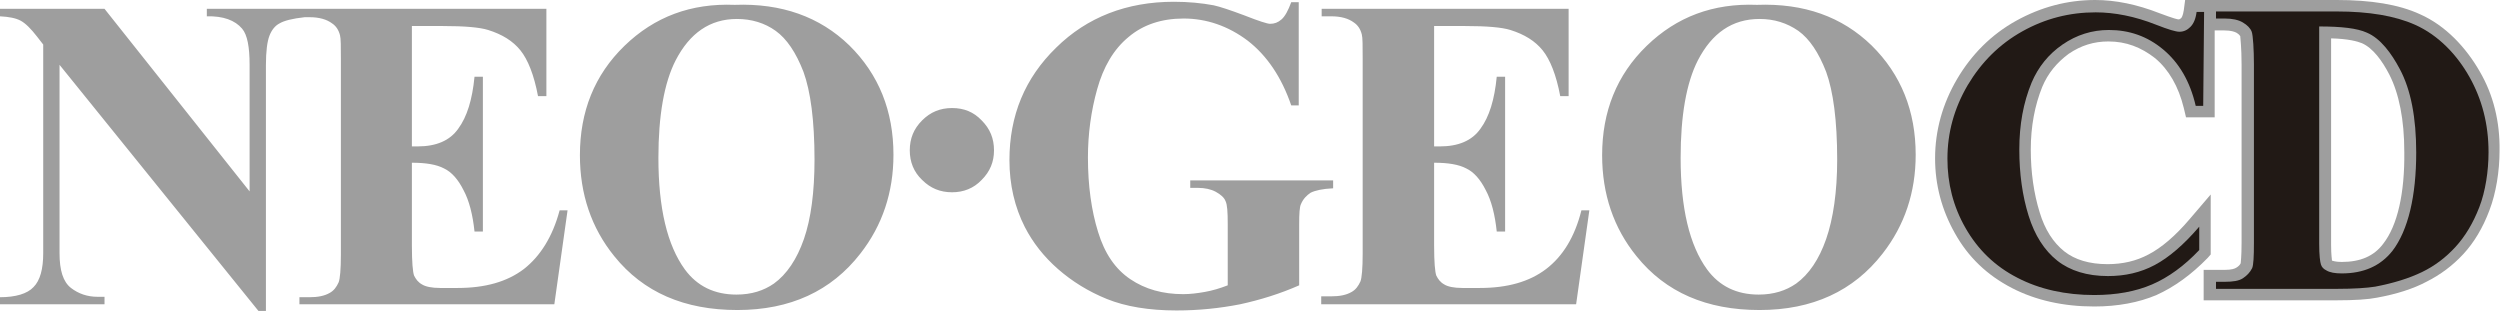
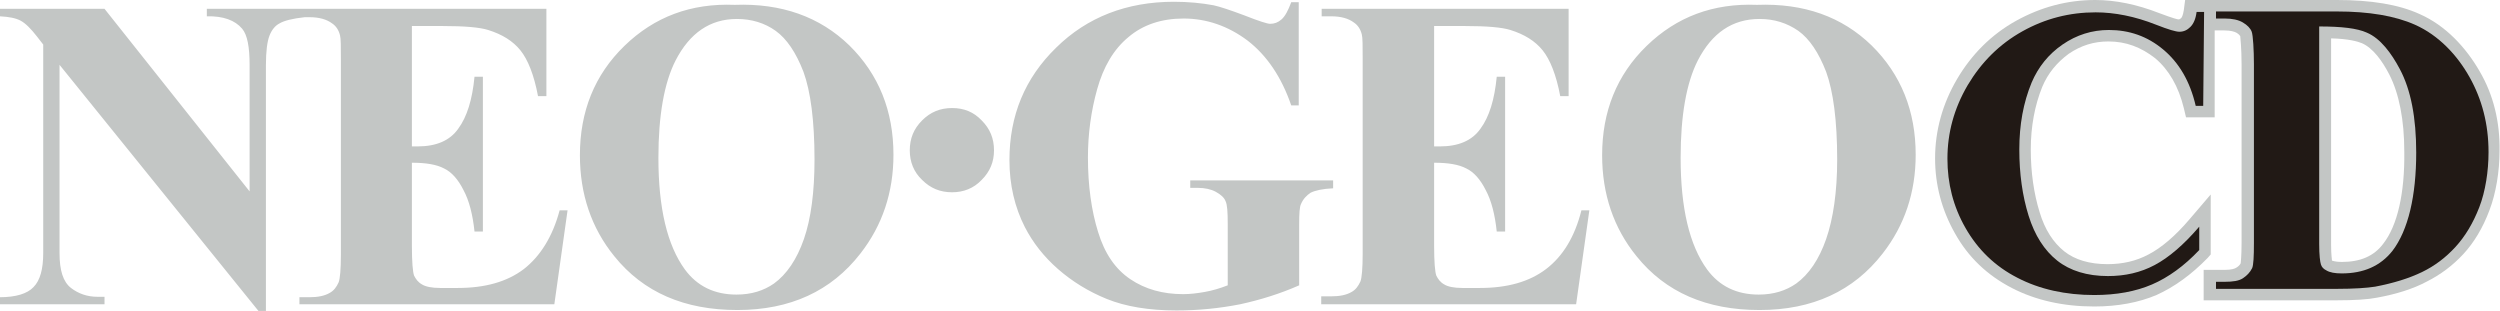
<svg xmlns="http://www.w3.org/2000/svg" version="1.1" id="Layer_1" x="0px" y="0px" viewBox="0 0 566.9 70.5" enable-background="new 0 0 566.9 70.5" xml:space="preserve">
-   <path fill="#9e9e9e" d="M562.3,16.2c-3.1-5.4-7.7-10.4-13.6-13C543.9,1,537.6,0,529.9,0l-27.7,0h-6.7l-0.3,2.3  c-0.2,1.3-0.5,1.7-0.6,1.8c-0.2,0.2-0.4,0.3-0.6,0.3c-0.2,0-1.1-0.2-4.3-1.4c-5.1-2-10-3-14.6-3c-6.3,0-12.3,1.6-17.9,4.7  c-5.6,3.1-10.1,7.6-13.4,13.2c-3.3,5.6-5,11.7-5,18c0,6,1.5,11.7,4.5,17c3,5.4,7.3,9.5,12.9,12.4c5.4,2.8,11.7,4.2,18.7,4.2  c5.3,0,10.1-0.9,14.1-2.6c4-1.8,7.9-4.6,11.6-8.4l0.7-0.8V44.1l-4.7,5.5c-3.3,3.9-6.5,6.6-9.4,8.1c-2.8,1.5-5.9,2.2-9.3,2.2  c-4.1,0-7.4-1-9.8-2.9c-2.5-2-4.4-4.9-5.6-8.9c-1.3-4.2-2-9-2-14.2c0-5.2,0.9-10,2.6-14.2c1.3-3.1,3.3-5.5,6-7.5  c2.8-1.9,5.7-2.8,9-2.8c4,0,7.4,1.3,10.6,3.8c3.1,2.6,5.3,6.4,6.5,11.3l0.5,2.1h6.5V6.9h2.2c1.5,0,2.3,0.3,2.7,0.5  c0.7,0.4,0.8,0.7,0.9,0.8c0,0.2,0.3,2.6,0.3,6.4V55c0,3.4-0.2,4.4-0.2,4.7c-0.2,0.4-0.5,0.7-1,1c-0.3,0.2-1,0.5-2.7,0.5h-4.7v6.9  h30.1c4.2,0,7.2-0.2,9.2-0.6c4.4-0.8,8.2-2,11.2-3.6c3.2-1.6,6-3.7,8.4-6.3c2.4-2.6,4.4-5.9,5.9-9.9c1.5-3.9,2.3-8.9,2.3-13.5  C566.9,27.6,565.4,21.5,562.3,16.2z M540.4,55.3c-2.1,2.8-5.2,4.1-9.4,4.1c-1.5,0-2.1-0.3-2.2-0.3c0,0,0,0,0,0  c0-0.3-0.2-1.2-0.2-3.6V8.7c4,0.1,6,0.7,7,1.1c2.5,1.1,4.6,4,6.2,7.1c2.2,4.3,3.4,10.2,3.4,17.6C545.3,43.7,543.7,51.1,540.4,55.3z" />
-   <path fill="#9e9e9e" d="M215.9,24.5c-2.7,0-4.9,0.9-6.8,2.8c-1.9,1.9-2.8,4.1-2.8,6.8c0,2.6,0.9,4.9,2.8,6.7  c1.9,1.9,4.1,2.8,6.8,2.8c2.6,0,4.9-0.9,6.7-2.8c1.9-1.9,2.8-4.1,2.8-6.7c0-2.7-0.9-4.9-2.8-6.8C220.8,25.4,218.6,24.5,215.9,24.5z   M398.4,1.1c-9.9-0.4-18.2,2.7-25,9.3c-6.8,6.6-10.1,14.9-10.1,24.8c0,8.8,2.6,16.5,7.8,22.9c6.6,8.2,15.9,12.2,27.9,12.2  c12,0,21.3-4.3,27.9-12.8c5-6.4,7.5-13.9,7.5-22.4c0-9.9-3.3-18.2-10-24.8C417.7,3.8,409.1,0.7,398.4,1.1z M414.1,54.2  c-1.6,4.6-3.9,8-6.8,10.1c-2.3,1.6-5.1,2.5-8.5,2.5c-5,0-8.9-1.9-11.7-5.7c-4-5.5-6-13.9-6-25.3c0-9.6,1.3-17,3.9-22.1  c3.2-6.2,7.8-9.4,14-9.4c3.3,0,6.2,0.9,8.8,2.7c2.5,1.8,4.6,4.9,6.3,9.3c1.6,4.4,2.5,11,2.5,19.9C416.6,43.5,415.7,49.6,414.1,54.2z   M302.4,40.9h-32.5v1.7h1.7c1.6,0,3,0.3,4.1,0.9c1.1,0.6,1.9,1.3,2.2,2.1c0.4,0.8,0.5,2.5,0.5,5.2v13.9c-1.8,0.7-3.5,1.2-5.2,1.5  c-1.7,0.3-3.3,0.5-4.9,0.5c-4.6,0-8.6-1.1-12-3.4c-3.4-2.3-5.8-5.8-7.3-10.7c-1.5-4.8-2.3-10.5-2.3-16.9c0-5.3,0.7-10.5,2.1-15.5  c1.4-5,3.7-9,7.1-11.8c3.3-2.8,7.5-4.2,12.5-4.2c5.2,0,10.1,1.7,14.5,5c4.4,3.4,7.7,8.3,9.9,14.7h1.7V0.5h-1.7  c-0.7,1.9-1.4,3.2-2.2,3.9c-0.8,0.7-1.6,1-2.6,1c-0.6,0-2.5-0.6-5.8-1.9c-3.2-1.2-5.6-2-7-2.3c-2.7-0.5-5.7-0.8-9-0.8  c-10.7,0-19.7,3.5-26.7,10.4c-7.1,6.9-10.6,15.4-10.6,25.5c0,5.6,1.2,10.7,3.5,15.2c1.8,3.5,4.3,6.7,7.5,9.5  c3.2,2.8,6.9,5.1,11.1,6.8c4.2,1.7,9.5,2.6,15.8,2.6c5,0,9.8-0.5,14.4-1.4c4.6-1,9.1-2.4,13.4-4.3V50.9c0-2.5,0.1-4,0.4-4.6  c0.5-1.2,1.3-2,2.2-2.6c1-0.5,2.7-0.9,5.1-1V40.9z M166.6,1.1c-9.9-0.4-18.2,2.7-25,9.3c-6.8,6.6-10.1,14.9-10.1,24.8  c0,8.8,2.6,16.5,7.8,22.9c6.6,8.2,15.9,12.2,27.9,12.2c12,0,21.3-4.3,27.9-12.8c5-6.4,7.5-13.9,7.5-22.4c0-9.9-3.3-18.2-10-24.8  C185.9,3.8,177.2,0.7,166.6,1.1z M182.3,54.2c-1.6,4.6-3.9,8-6.8,10.1c-2.3,1.6-5.1,2.5-8.5,2.5c-5,0-8.9-1.9-11.7-5.7  c-4-5.5-6-13.9-6-25.3c0-9.6,1.3-17,3.9-22.1c3.2-6.2,7.8-9.4,13.9-9.4c3.3,0,6.3,0.9,8.8,2.7c2.5,1.8,4.6,4.9,6.3,9.3  c1.6,4.4,2.5,11,2.5,19.9C184.7,43.5,183.9,49.6,182.3,54.2z M350.6,61c-3.8,2.9-8.8,4.3-15,4.3h-4c-1.9,0-3.3-0.3-4.1-0.8  c-0.9-0.5-1.4-1.2-1.8-2c-0.3-0.8-0.5-3.1-0.5-6.8V36.9c3.2,0,5.6,0.4,7.3,1.3c1.7,0.8,3.2,2.5,4.4,4.9c1.3,2.4,2.1,5.6,2.5,9.4h1.9  V17.4h-1.9c-0.5,5.2-1.7,9.1-3.7,11.8c-1.9,2.7-5,4-9.2,4h-1.3V5.9h6.9c5.1,0,8.5,0.3,10.4,0.9c3.2,1,5.6,2.5,7.3,4.6  c1.7,2.1,3.1,5.6,4,10.4h1.9V2h-56v1.7h2.2c2.2,0,3.9,0.5,5.1,1.4c0.9,0.6,1.5,1.5,1.8,2.7c0.2,0.7,0.2,2.6,0.2,5.6v44.1  c0,3.4-0.2,5.5-0.5,6.3c-0.5,1.1-1.1,1.9-2,2.4c-1.2,0.7-2.7,1-4.7,1h-2.2V69h57.8l3-21.3h-1.8C357.1,53.7,354.4,58.1,350.6,61z   M118.8,61c-3.8,2.9-8.8,4.3-15,4.3h-4c-1.9,0-3.3-0.3-4.1-0.8c-0.9-0.5-1.4-1.2-1.8-2c-0.3-0.8-0.5-3.1-0.5-6.8V36.9  c3.2,0,5.6,0.4,7.3,1.3c1.7,0.8,3.2,2.5,4.4,4.9c1.3,2.4,2.1,5.6,2.5,9.4h1.9V17.4h-1.9c-0.5,5.2-1.7,9.1-3.7,11.8  c-1.9,2.7-5,4-9.2,4h-1.3V5.9h6.9c5.1,0,8.5,0.3,10.4,0.9c3.2,1,5.6,2.5,7.3,4.6c1.7,2.1,3.1,5.6,4,10.4h1.9V2h-77v1.7  c3.7-0.1,6.4,0.9,8,2.8c1.2,1.4,1.7,4.2,1.7,8.2v28.7L23.7,2H0v1.7c2,0.1,3.6,0.4,4.7,1S7,6.5,8.4,8.3l1.4,1.8v47.3  c0,3.6-0.7,6.2-2.2,7.7c-1.4,1.5-4,2.3-7.7,2.3V69h23.8v-1.7h-1.6c-2.3,0-4.3-0.7-6-2c-1.8-1.4-2.6-4-2.6-7.9V14.7l45.1,55.8h1.7  V14.8c0-3.2,0.3-5.4,0.8-6.7c0.5-1.3,1.3-2.3,2.3-2.8c1-0.6,2.9-1.1,5.7-1.4h1.1c2.2,0,3.9,0.5,5.1,1.4c0.9,0.6,1.5,1.5,1.8,2.7  c0.2,0.7,0.2,2.6,0.2,5.6v44.1c0,3.4-0.2,5.5-0.5,6.3c-0.5,1.1-1.1,1.9-2,2.4c-1.2,0.7-2.7,1-4.7,1h-2.2V69h57.8l3-21.3h-1.8  C125.3,53.7,122.5,58.1,118.8,61z" />
+   <path fill="#c3c6c5" d="M562.3,16.2c-3.1-5.4-7.7-10.4-13.6-13C543.9,1,537.6,0,529.9,0l-27.7,0h-6.7l-0.3,2.3  c-0.2,1.3-0.5,1.7-0.6,1.8c-0.2,0.2-0.4,0.3-0.6,0.3c-0.2,0-1.1-0.2-4.3-1.4c-5.1-2-10-3-14.6-3c-6.3,0-12.3,1.6-17.9,4.7  c-5.6,3.1-10.1,7.6-13.4,13.2c-3.3,5.6-5,11.7-5,18c0,6,1.5,11.7,4.5,17c3,5.4,7.3,9.5,12.9,12.4c5.4,2.8,11.7,4.2,18.7,4.2  c5.3,0,10.1-0.9,14.1-2.6c4-1.8,7.9-4.6,11.6-8.4l0.7-0.8V44.1l-4.7,5.5c-3.3,3.9-6.5,6.6-9.4,8.1c-2.8,1.5-5.9,2.2-9.3,2.2  c-4.1,0-7.4-1-9.8-2.9c-2.5-2-4.4-4.9-5.6-8.9c-1.3-4.2-2-9-2-14.2c0-5.2,0.9-10,2.6-14.2c1.3-3.1,3.3-5.5,6-7.5  c2.8-1.9,5.7-2.8,9-2.8c4,0,7.4,1.3,10.6,3.8c3.1,2.6,5.3,6.4,6.5,11.3l0.5,2.1h6.5V6.9h2.2c1.5,0,2.3,0.3,2.7,0.5  c0.7,0.4,0.8,0.7,0.9,0.8c0,0.2,0.3,2.6,0.3,6.4V55c0,3.4-0.2,4.4-0.2,4.7c-0.2,0.4-0.5,0.7-1,1c-0.3,0.2-1,0.5-2.7,0.5h-4.7v6.9  h30.1c4.2,0,7.2-0.2,9.2-0.6c4.4-0.8,8.2-2,11.2-3.6c3.2-1.6,6-3.7,8.4-6.3c2.4-2.6,4.4-5.9,5.9-9.9c1.5-3.9,2.3-8.9,2.3-13.5  C566.9,27.6,565.4,21.5,562.3,16.2z M540.4,55.3c-2.1,2.8-5.2,4.1-9.4,4.1c-1.5,0-2.1-0.3-2.2-0.3c0,0,0,0,0,0  c0-0.3-0.2-1.2-0.2-3.6V8.7c4,0.1,6,0.7,7,1.1c2.5,1.1,4.6,4,6.2,7.1c2.2,4.3,3.4,10.2,3.4,17.6C545.3,43.7,543.7,51.1,540.4,55.3z" />
+   <path fill="#c3c6c5" d="M215.9,24.5c-2.7,0-4.9,0.9-6.8,2.8c-1.9,1.9-2.8,4.1-2.8,6.8c0,2.6,0.9,4.9,2.8,6.7  c1.9,1.9,4.1,2.8,6.8,2.8c2.6,0,4.9-0.9,6.7-2.8c1.9-1.9,2.8-4.1,2.8-6.7c0-2.7-0.9-4.9-2.8-6.8C220.8,25.4,218.6,24.5,215.9,24.5z   M398.4,1.1c-9.9-0.4-18.2,2.7-25,9.3c-6.8,6.6-10.1,14.9-10.1,24.8c0,8.8,2.6,16.5,7.8,22.9c6.6,8.2,15.9,12.2,27.9,12.2  c12,0,21.3-4.3,27.9-12.8c5-6.4,7.5-13.9,7.5-22.4c0-9.9-3.3-18.2-10-24.8C417.7,3.8,409.1,0.7,398.4,1.1z M414.1,54.2  c-1.6,4.6-3.9,8-6.8,10.1c-2.3,1.6-5.1,2.5-8.5,2.5c-5,0-8.9-1.9-11.7-5.7c-4-5.5-6-13.9-6-25.3c0-9.6,1.3-17,3.9-22.1  c3.2-6.2,7.8-9.4,14-9.4c3.3,0,6.2,0.9,8.8,2.7c2.5,1.8,4.6,4.9,6.3,9.3c1.6,4.4,2.5,11,2.5,19.9C416.6,43.5,415.7,49.6,414.1,54.2z   M302.4,40.9h-32.5v1.7h1.7c1.6,0,3,0.3,4.1,0.9c1.1,0.6,1.9,1.3,2.2,2.1c0.4,0.8,0.5,2.5,0.5,5.2v13.9c-1.8,0.7-3.5,1.2-5.2,1.5  c-1.7,0.3-3.3,0.5-4.9,0.5c-4.6,0-8.6-1.1-12-3.4c-3.4-2.3-5.8-5.8-7.3-10.7c-1.5-4.8-2.3-10.5-2.3-16.9c0-5.3,0.7-10.5,2.1-15.5  c1.4-5,3.7-9,7.1-11.8c3.3-2.8,7.5-4.2,12.5-4.2c5.2,0,10.1,1.7,14.5,5c4.4,3.4,7.7,8.3,9.9,14.7h1.7V0.5h-1.7  c-0.7,1.9-1.4,3.2-2.2,3.9c-0.8,0.7-1.6,1-2.6,1c-0.6,0-2.5-0.6-5.8-1.9c-3.2-1.2-5.6-2-7-2.3c-2.7-0.5-5.7-0.8-9-0.8  c-10.7,0-19.7,3.5-26.7,10.4c-7.1,6.9-10.6,15.4-10.6,25.5c0,5.6,1.2,10.7,3.5,15.2c1.8,3.5,4.3,6.7,7.5,9.5  c3.2,2.8,6.9,5.1,11.1,6.8c4.2,1.7,9.5,2.6,15.8,2.6c5,0,9.8-0.5,14.4-1.4c4.6-1,9.1-2.4,13.4-4.3V50.9c0-2.5,0.1-4,0.4-4.6  c0.5-1.2,1.3-2,2.2-2.6c1-0.5,2.7-0.9,5.1-1V40.9z M166.6,1.1c-9.9-0.4-18.2,2.7-25,9.3c-6.8,6.6-10.1,14.9-10.1,24.8  c0,8.8,2.6,16.5,7.8,22.9c6.6,8.2,15.9,12.2,27.9,12.2c12,0,21.3-4.3,27.9-12.8c5-6.4,7.5-13.9,7.5-22.4c0-9.9-3.3-18.2-10-24.8  C185.9,3.8,177.2,0.7,166.6,1.1z M182.3,54.2c-1.6,4.6-3.9,8-6.8,10.1c-2.3,1.6-5.1,2.5-8.5,2.5c-5,0-8.9-1.9-11.7-5.7  c-4-5.5-6-13.9-6-25.3c0-9.6,1.3-17,3.9-22.1c3.2-6.2,7.8-9.4,13.9-9.4c3.3,0,6.3,0.9,8.8,2.7c2.5,1.8,4.6,4.9,6.3,9.3  c1.6,4.4,2.5,11,2.5,19.9C184.7,43.5,183.9,49.6,182.3,54.2z M350.6,61c-3.8,2.9-8.8,4.3-15,4.3h-4c-1.9,0-3.3-0.3-4.1-0.8  c-0.9-0.5-1.4-1.2-1.8-2c-0.3-0.8-0.5-3.1-0.5-6.8V36.9c3.2,0,5.6,0.4,7.3,1.3c1.7,0.8,3.2,2.5,4.4,4.9c1.3,2.4,2.1,5.6,2.5,9.4h1.9  V17.4h-1.9c-0.5,5.2-1.7,9.1-3.7,11.8c-1.9,2.7-5,4-9.2,4h-1.3V5.9h6.9c5.1,0,8.5,0.3,10.4,0.9c3.2,1,5.6,2.5,7.3,4.6  c1.7,2.1,3.1,5.6,4,10.4h1.9V2h-56v1.7h2.2c2.2,0,3.9,0.5,5.1,1.4c0.9,0.6,1.5,1.5,1.8,2.7c0.2,0.7,0.2,2.6,0.2,5.6v44.1  c0,3.4-0.2,5.5-0.5,6.3c-0.5,1.1-1.1,1.9-2,2.4c-1.2,0.7-2.7,1-4.7,1h-2.2V69h57.8l3-21.3h-1.8C357.1,53.7,354.4,58.1,350.6,61z   M118.8,61c-3.8,2.9-8.8,4.3-15,4.3h-4c-1.9,0-3.3-0.3-4.1-0.8c-0.9-0.5-1.4-1.2-1.8-2c-0.3-0.8-0.5-3.1-0.5-6.8V36.9  c3.2,0,5.6,0.4,7.3,1.3c1.7,0.8,3.2,2.5,4.4,4.9c1.3,2.4,2.1,5.6,2.5,9.4h1.9V17.4h-1.9c-0.5,5.2-1.7,9.1-3.7,11.8  c-1.9,2.7-5,4-9.2,4h-1.3V5.9h6.9c5.1,0,8.5,0.3,10.4,0.9c3.2,1,5.6,2.5,7.3,4.6c1.7,2.1,3.1,5.6,4,10.4h1.9V2h-77v1.7  c3.7-0.1,6.4,0.9,8,2.8c1.2,1.4,1.7,4.2,1.7,8.2v28.7L23.7,2H0v1.7c2,0.1,3.6,0.4,4.7,1S7,6.5,8.4,8.3l1.4,1.8v47.3  c0,3.6-0.7,6.2-2.2,7.7c-1.4,1.5-4,2.3-7.7,2.3V69h23.8v-1.7h-1.6c-2.3,0-4.3-0.7-6-2c-1.8-1.4-2.6-4-2.6-7.9V14.7l45.1,55.8h1.7  V14.8c0-3.2,0.3-5.4,0.8-6.7c0.5-1.3,1.3-2.3,2.3-2.8c1-0.6,2.9-1.1,5.7-1.4h1.1c2.2,0,3.9,0.5,5.1,1.4c0.9,0.6,1.5,1.5,1.8,2.7  c0.2,0.7,0.2,2.6,0.2,5.6v44.1c0,3.4-0.2,5.5-0.5,6.3c-0.5,1.1-1.1,1.9-2,2.4c-1.2,0.7-2.7,1-4.7,1h-2.2V69h57.8l3-21.3h-1.8  C125.3,53.7,122.5,58.1,118.8,61z" />
  <path fill="#211915" d="M560,17.5c-2.8-5-7-9.5-12.4-11.9c-4.5-2-10.4-3-17.7-3h-27.4v1.6h2c1.7,0,3.1,0.3,4.1,0.9  c1,0.6,1.7,1.3,2,2.1c0.3,0.8,0.5,4.2,0.5,7.4V55c0,3.2-0.1,5.1-0.4,5.8c-0.5,1-1.2,1.7-2.1,2.3c-0.9,0.6-2.3,0.8-4.1,0.8h-2v1.6  h27.4c3.9,0,6.8-0.2,8.7-0.5c4.2-0.8,7.7-1.9,10.6-3.3c2.9-1.4,5.4-3.3,7.6-5.7c2.2-2.4,4-5.4,5.4-9c1.4-3.6,2.1-8.2,2.1-12.5  C564.3,28.1,562.8,22.5,560,17.5z M542.5,56.9C539.8,60.3,536,62,531,62c-1.5,0-2.7-0.2-3.5-0.7c-0.6-0.3-1-0.7-1.2-1.3  c-0.2-0.6-0.4-2.1-0.4-4.7V6c5,0,8.6,0.4,10.8,1.4c3.1,1.3,5.6,4.7,7.5,8.3c2.5,4.7,3.7,11,3.7,18.9  C547.9,44.4,546.1,52.2,542.5,56.9z" />
  <path fill="#211915" d="M499.6,24h-1.7c-1.3-5.6-3.8-9.8-7.4-12.8c-3.6-3-7.7-4.4-12.3-4.4c-3.8,0-7.3,1.1-10.5,3.3  c-3.2,2.2-5.5,5.1-7,8.6c-1.9,4.6-2.8,9.6-2.8,15.2c0,5.5,0.7,10.5,2.1,15c1.4,4.5,3.6,7.9,6.5,10.2c2.9,2.3,6.8,3.5,11.5,3.5  c3.9,0,7.4-0.8,10.6-2.5c3.2-1.7,6.6-4.6,10.1-8.7v5.3c-3.4,3.6-7,6.2-10.7,7.8c-3.7,1.6-8.1,2.4-13.1,2.4c-6.5,0-12.4-1.3-17.4-3.9  c-5.1-2.6-9-6.4-11.8-11.3c-2.8-4.9-4.1-10.1-4.1-15.7c0-5.9,1.5-11.4,4.6-16.7c3.1-5.2,7.2-9.3,12.4-12.2  c5.2-2.9,10.7-4.3,16.6-4.3c4.3,0,8.9,0.9,13.7,2.8c2.8,1.1,4.5,1.6,5.3,1.6c1,0,1.8-0.4,2.5-1.1c0.7-0.7,1.2-1.8,1.4-3.4h1.7  L499.6,24L499.6,24z" />
</svg>
